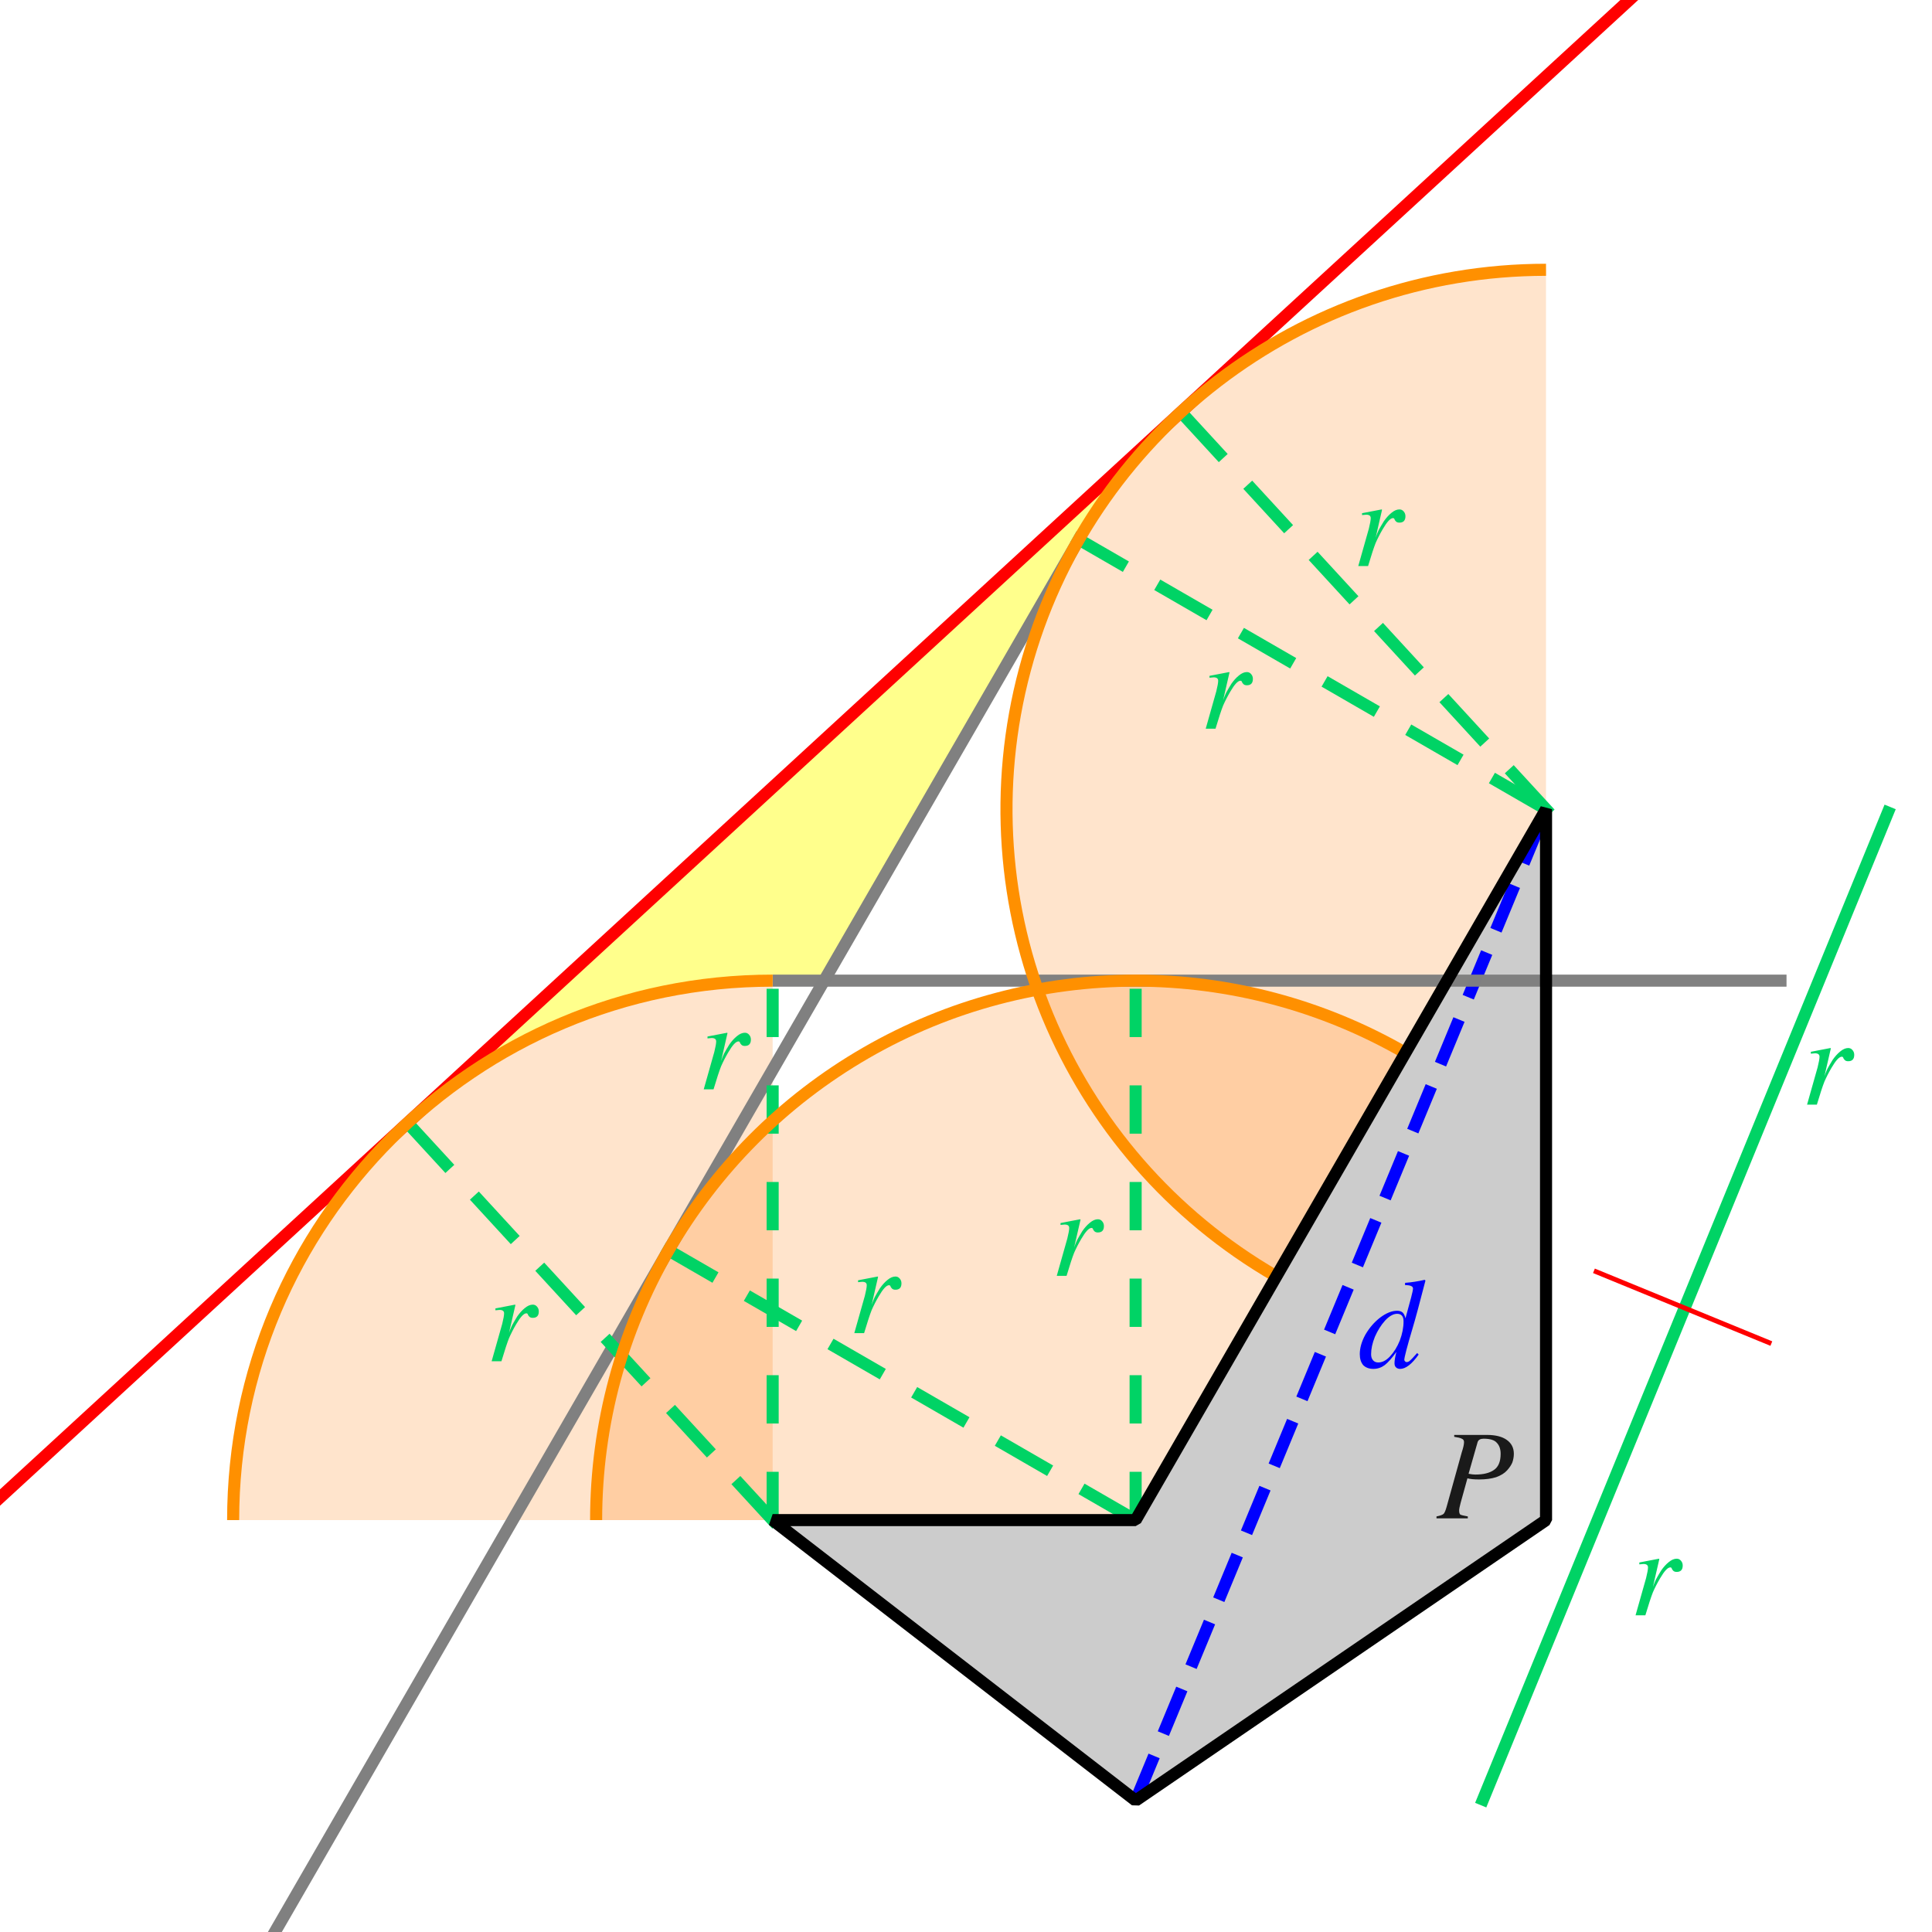
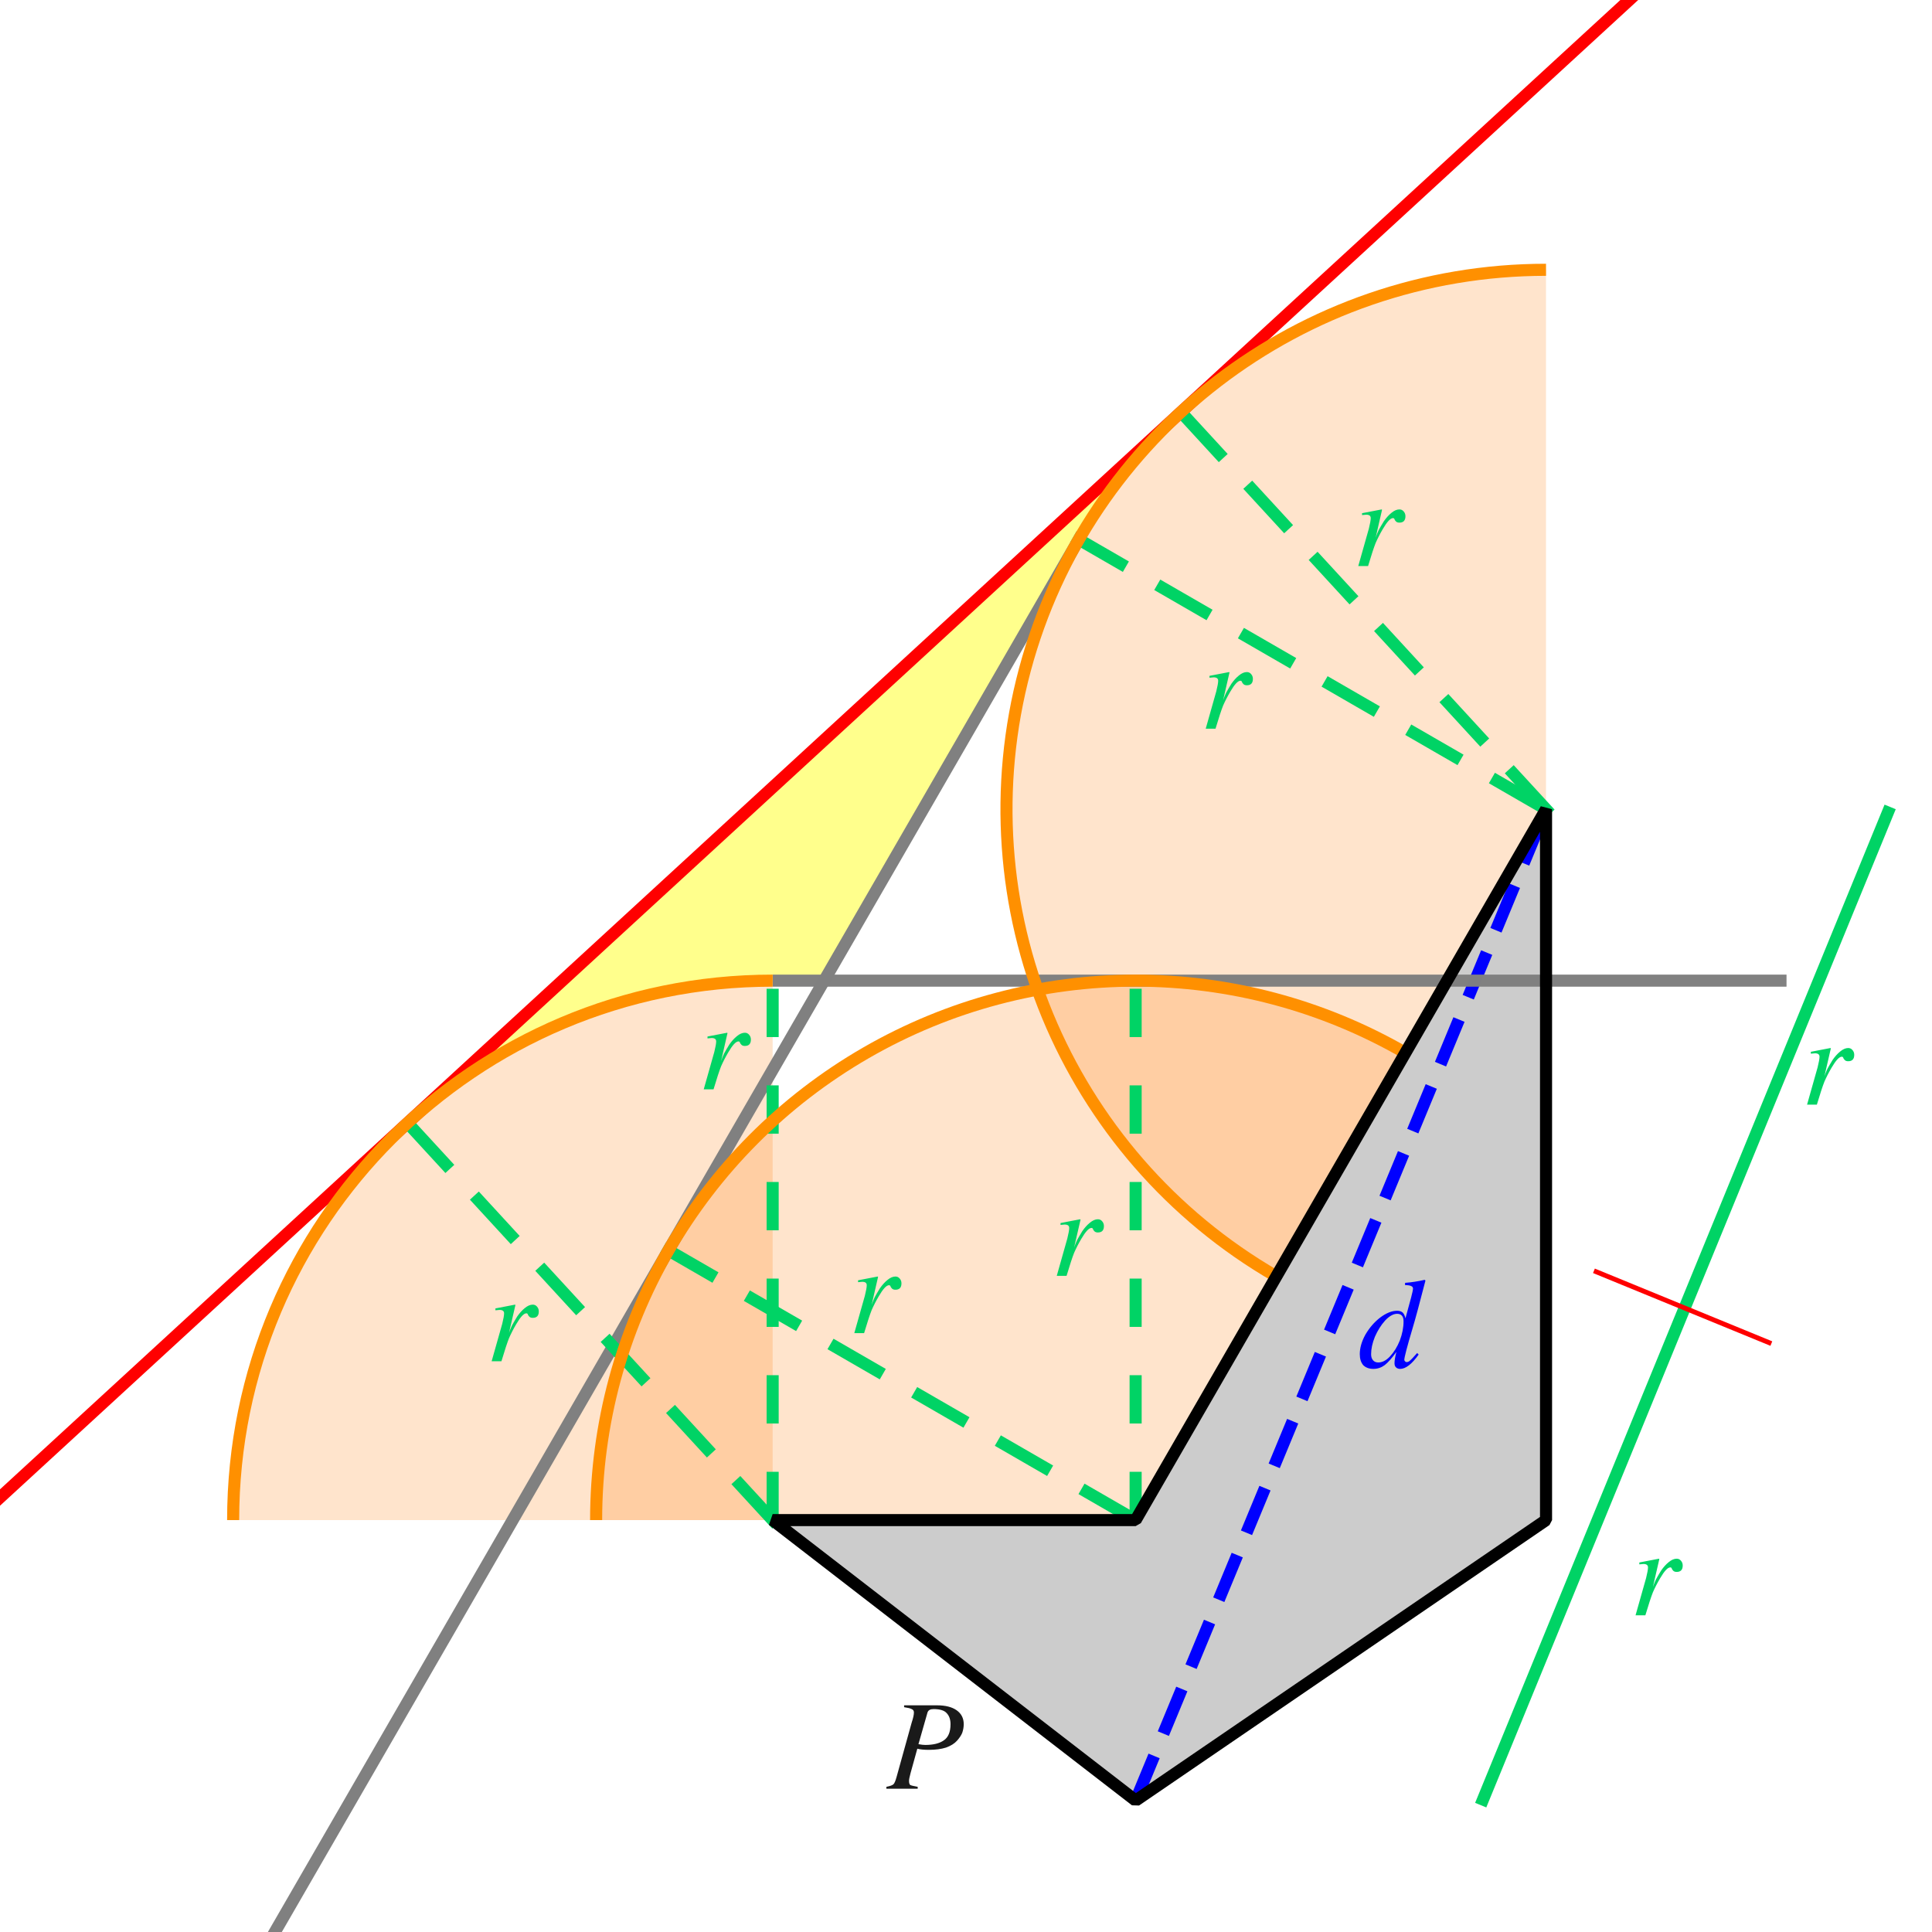
<svg xmlns="http://www.w3.org/2000/svg" width="79.994mm" height="79.994mm" viewBox="0 0 79.994 79.994" version="1.1" id="svg1">
  <defs id="defs1" />
  <g id="layer1" transform="translate(-210.1867,-56.57554)">
    <path style="fill:#cccccc;stroke:none;stroke-width:0.5;stroke-linecap:butt;stroke-linejoin:bevel;stroke-dasharray:none" d="m 242.178,119.515 h 15.029 l 16.993,-29.433 v 29.433 l -16.992,11.611 z" id="path43" />
    <path style="opacity:1;fill:#ffff8c;fill-opacity:1;stroke:#ffff8c;stroke-width:0.378;stroke-linecap:butt;stroke-linejoin:miter;stroke-dasharray:none;stroke-dashoffset:0;stroke-opacity:1" d="m 833.703,264.164 c 0.837,-0.858 95.125,-86.271 95.376,-86.128 0.269,0.154 0.34,2.853 -23.075,41.094 l -21.21,35.417 -4.421,0.003 c -8.734,0.006 -14.784,0.594 -21.372,2.048 -7.023,1.551 -12.721,4.002 -19.461,6.963 -3.806,1.672 -10.654,6.386 -5.837,0.603 z" id="path42" transform="matrix(0.2645833,0,0,0.2645833,10.00619,29.82996)" />
    <path style="opacity:1;fill:#ffdd55;fill-opacity:1;stroke:#ffdd55;stroke-width:0.062;stroke-linejoin:bevel;stroke-dasharray:none;stroke-dashoffset:0;stroke-opacity:1" d="m 271.482,208.049 1.542,-2.473 2.137,-1.876 c 1.134,-0.995 2.529,-3.037 2.92,-2.657 0.391,0.38 -0.696,1.37 -0.957,1.684 -1.827,2.201 -4.218,5.025 -5.964,7.327 -0.419,0.584 -1.403,2.335 -1.753,2.017 -0.633,-0.574 1.265,-2.953 2.075,-4.022 z" id="path25" transform="scale(0.2645833)" />
    <path style="opacity:1;fill:#ffdd55;fill-opacity:1;stroke:#ffdd55;stroke-width:0.28;stroke-linecap:square;stroke-linejoin:miter;stroke-dasharray:none;stroke-dashoffset:0;stroke-opacity:1" d="m 199.642,273.176 c 1.06,-1.04 69.384,-63.903 69.419,-63.868 0.025,0.025 -6.01,9.969 -12.022,20.288 l -10.931,18.761 -2.811,1.15 c -13.867,5.674 -26.411,12.252 -38.619,20.252 -2.664,1.746 -5.515,3.887 -5.036,3.417 z" id="path26" transform="scale(0.2645833)" />
    <path style="fill:#ff2b00;fill-opacity:0.128;stroke:none;stroke-width:0.5;stroke-linejoin:bevel;stroke-dasharray:none;stroke-dashoffset:0" id="circle4" d="M 59.854,91.48 A 59.132,59.132 0 0 1 118.986,32.348 v 59.132 z" />
    <path style="fill:#ff2800;fill-opacity:0.125;stroke:none;stroke-width:0.5;stroke-linejoin:bevel;stroke-dasharray:none;stroke-dashoffset:0" id="path2" d="M 42.632,121.046 A 59.132,59.132 0 0 1 101.765,61.914 v 59.132 z" />
    <path style="fill:#ff2800;fill-opacity:0.125;stroke:none;stroke-width:0.5;stroke-linejoin:bevel;stroke-dasharray:none;stroke-dashoffset:0" id="circle3" d="M 27.603,121.046 A 59.132,59.132 0 0 1 86.735,61.914 v 59.132 z" />
    <path id="path7" style="fill:none;stroke:#00ff00;stroke-width:0.5;stroke-linejoin:bevel;stroke-dasharray:none;stroke-dashoffset:0" d="M 118.758,91.613 67.662,62.113" />
    <path id="path8" style="fill:none;stroke:#00ff00;stroke-width:0.5;stroke-linejoin:bevel;stroke-dasharray:none;stroke-dashoffset:0" d="M 101.64,120.83 50.617,91.372" />
    <path id="path8-3" style="fill:none;stroke:#00ff00;stroke-width:0.5;stroke-linejoin:bevel;stroke-dasharray:none;stroke-dashoffset:0" d="M 86.736,121.046 35.713,91.588" />
    <path style="opacity:1;fill:none;fill-opacity:0.125;stroke:#00ff00;stroke-width:0.5;stroke-linejoin:bevel;stroke-dasharray:none;stroke-opacity:1" d="m 101.64,120.83 0.125,-58.916" id="path3" />
    <path style="opacity:1;fill:none;fill-opacity:0.125;stroke:#00ff00;stroke-width:0.5;stroke-linejoin:bevel;stroke-dasharray:none;stroke-opacity:1" d="M 86.736,121.046 86.735,61.914" id="path4" />
    <path style="fill:none;stroke:#0000ff;stroke-width:0.5;stroke-linejoin:bevel;stroke-dasharray:2, 1;stroke-dashoffset:0" d="M 101.765,132.658 118.758,91.613" id="path10" />
    <path style="fill:none;stroke:#000000;stroke-width:0.529;stroke-linejoin:bevel;stroke-dasharray:none" d="M 86.736,121.046 H 101.765 l 16.993,-29.433 v 29.433 l -16.992,11.611 z" id="path1" />
    <path style="fill:none;fill-opacity:0.128;stroke:#ff0000;stroke-width:0.5;stroke-linejoin:bevel;stroke-dasharray:none;stroke-dashoffset:0" id="path6" d="M 59.854,91.48 A 59.132,59.132 0 0 1 118.986,32.348" />
    <path style="fill:none;fill-opacity:0.125;stroke:#ff0000;stroke-width:0.5;stroke-linejoin:bevel;stroke-dasharray:none;stroke-dashoffset:0" id="path9" d="M 27.603,121.046 A 59.132,59.132 0 0 1 86.735,61.914" />
    <path style="fill:none;fill-opacity:0.125;stroke:#ff0000;stroke-width:0.5;stroke-linejoin:bevel;stroke-dasharray:none;stroke-dashoffset:0" id="path12" d="M 42.632,121.046 A 59.132,59.132 0 0 1 101.765,61.914" />
    <path style="opacity:1;fill:none;fill-opacity:0.125;stroke:#808080;stroke-width:0.5;stroke-linejoin:bevel;stroke-dasharray:none;stroke-dashoffset:0;stroke-opacity:1" d="M 88.544,26.037 29.284,127.759" id="path5" />
    <path style="opacity:1;fill:none;fill-opacity:0.125;stroke:#0000ff;stroke-width:0.5;stroke-linejoin:bevel;stroke-dasharray:none;stroke-dashoffset:0;stroke-opacity:1" d="M 114.765,15.047 11.763,109.719" id="path21" />
    <path style="fill:none;stroke:#0000ff;stroke-width:0.5;stroke-linejoin:bevel;stroke-dasharray:2, 1;stroke-dashoffset:0" d="m 78.306,149.361 -44.423,-0.002" id="path22" />
    <path id="path23" style="fill:none;stroke:#00ff00;stroke-width:0.5;stroke-linejoin:bevel;stroke-dasharray:none;stroke-dashoffset:0" d="M 101.64,120.83 50.617,91.372" />
    <path id="rect26" style="opacity:0;fill:#ffdd55;stroke:#ffdd55;stroke-width:0.073;stroke-linecap:square" d="M 10.043,29.867 H 124.126 V 143.95 H 10.043 Z" />
    <path style="fill:none;stroke:#0000ff;stroke-width:0.5;stroke-linejoin:bevel;stroke-dasharray:2, 1;stroke-dashoffset:0" d="m 33.632,194.033 0.002,-44.423" id="path28" />
    <ellipse style="opacity:1;fill:#ffdd55;fill-opacity:1;stroke:#00ffff;stroke-width:0.074;stroke-linecap:square;stroke-linejoin:miter;stroke-dasharray:none;stroke-dashoffset:0;stroke-opacity:1" id="path29" cx="55.969" cy="171.697" rx="22.337" ry="22.336" />
    <path style="fill:#ff7800;fill-opacity:0.2;stroke:none;stroke-width:0.5;stroke-linecap:square;stroke-linejoin:miter;stroke-dasharray:none;stroke-dashoffset:0;stroke-opacity:1" id="path29-1" d="M 219.84,119.515 A 22.337,22.336 0 0 1 242.178,97.179 V 119.515 Z" />
    <path style="fill:#ff7800;fill-opacity:0.2;stroke:none;stroke-width:0.5;stroke-linecap:square;stroke-linejoin:miter;stroke-dasharray:none;stroke-dashoffset:0;stroke-opacity:1" id="path29-1-6" d="m 234.869,119.515 a 22.337,22.336 0 0 1 11.169,-19.344 22.337,22.336 0 0 1 22.337,0 l -11.169,19.344 z" />
    <path style="fill:#ff7800;fill-opacity:0.2;stroke:none;stroke-width:0.5;stroke-linecap:square;stroke-linejoin:miter;stroke-dasharray:none;stroke-dashoffset:0;stroke-opacity:1" id="path29-1-1" d="m 263.031,109.426 a 22.337,22.336 0 0 1 -10.408,-25.125 22.337,22.336 0 0 1 21.576,-16.555 v 22.336 z" />
    <ellipse style="fill:#ff2b00;fill-opacity:0.2;stroke:#00ffff;stroke-width:0.074;stroke-linecap:square;stroke-linejoin:miter;stroke-dasharray:none;stroke-dashoffset:0;stroke-opacity:1" id="path29-1-0" cx="235.866" cy="180.86" rx="22.337" ry="22.336" />
    <path style="opacity:1;fill:#ff2b00;fill-opacity:0.2;stroke:#00ff00;stroke-width:0.5;stroke-linecap:square;stroke-linejoin:miter;stroke-dasharray:none;stroke-dashoffset:0;stroke-opacity:1" d="m 268.412,151.841 h 22.337" id="path30" />
    <path style="fill:#ff2b00;fill-opacity:0.2;stroke:#00d365;stroke-width:0.5;stroke-linecap:square;stroke-linejoin:miter;stroke-dasharray:2, 2;stroke-dashoffset:0;stroke-opacity:1" d="m 237.862,108.347 19.345,11.169" id="path30-6" />
    <path style="fill:#ff2b00;fill-opacity:0.2;stroke:#00d365;stroke-width:0.5;stroke-linecap:square;stroke-linejoin:miter;stroke-dasharray:2, 2;stroke-dashoffset:0;stroke-opacity:1" d="m 254.855,78.914 19.345,11.169" id="path30-6-8" />
    <path id="path31" style="opacity:1;fill:none;fill-opacity:0.2;stroke:#808080;stroke-width:0.5;stroke-linecap:square;stroke-linejoin:miter;stroke-dasharray:none;stroke-dashoffset:0;stroke-opacity:1" d="M 254.855,78.914 220.829,137.848" />
    <path style="opacity:1;fill:none;fill-opacity:0.2;stroke:#ff0000;stroke-width:0.5;stroke-linecap:square;stroke-linejoin:miter;stroke-dasharray:none;stroke-dashoffset:0;stroke-opacity:1" d="M 281.852,52.71 204.387,123.911" id="path33" />
    <path id="path35" style="fill:none;fill-opacity:0.2;stroke:#00d365;stroke-width:0.5;stroke-linecap:square;stroke-linejoin:miter;stroke-dasharray:2, 2;stroke-dashoffset:0;stroke-opacity:1" d="M 242.178,119.515 227.062,103.07" />
    <path id="path35-4" style="fill:none;fill-opacity:0.2;stroke:#00d365;stroke-width:0.5;stroke-linecap:square;stroke-linejoin:miter;stroke-dasharray:2, 2;stroke-dashoffset:0;stroke-opacity:1" d="M 274.2,90.082 259.084,73.637" />
    <path style="fill:none;stroke:#0000ff;stroke-width:0.5;stroke-linejoin:bevel;stroke-dasharray:2, 1;stroke-dashoffset:0" d="M 257.207,131.127 274.2,90.082" id="path10-0" />
    <path style="opacity:1;fill:none;fill-opacity:0.2;stroke:#00d365;stroke-width:0.5;stroke-linecap:butt;stroke-linejoin:miter;stroke-dasharray:2, 2;stroke-dashoffset:0;stroke-opacity:1" d="m 257.207,119.515 1e-5,-22.336" id="path36" />
    <path style="fill:none;fill-opacity:0.2;stroke:#00d365;stroke-width:0.5;stroke-linecap:butt;stroke-linejoin:miter;stroke-dasharray:2, 2;stroke-dashoffset:0;stroke-opacity:1" d="m 242.178,119.515 1e-5,-22.336" id="path36-7" />
    <path id="path38" style="opacity:1;fill:none;fill-opacity:0.2;stroke:#808080;stroke-width:0.5;stroke-linecap:butt;stroke-linejoin:miter;stroke-dasharray:none;stroke-dashoffset:0;stroke-opacity:0.988" d="M 284.157,97.179 H 242.178" />
    <path style="fill:none;fill-opacity:0.2;stroke:#ff9000;stroke-width:0.5;stroke-linecap:butt;stroke-linejoin:miter;stroke-dasharray:none;stroke-dashoffset:0;stroke-opacity:1" id="path39" d="M 219.84,119.515 A 22.337,22.336 0 0 1 242.178,97.179" />
    <path style="fill:none;fill-opacity:0.2;stroke:#ff9000;stroke-width:0.5;stroke-linecap:butt;stroke-linejoin:miter;stroke-dasharray:none;stroke-dashoffset:0;stroke-opacity:1" id="path40" d="m 234.869,119.515 a 22.337,22.336 0 0 1 11.169,-19.344 22.337,22.336 0 0 1 22.337,0" />
    <path style="fill:none;fill-opacity:0.2;stroke:#ff9000;stroke-width:0.5;stroke-linecap:butt;stroke-linejoin:miter;stroke-dasharray:none;stroke-dashoffset:0;stroke-opacity:1" id="path41" d="m 263.031,109.426 a 22.337,22.336 0 0 1 -10.408,-25.125 22.337,22.336 0 0 1 21.576,-16.555" />
    <path style="fill:none;stroke:#000000;stroke-width:0.5;stroke-linecap:butt;stroke-linejoin:bevel;stroke-dasharray:none" d="m 242.178,119.515 h 15.029 l 16.993,-29.433 v 29.433 l -16.992,11.611 z" id="path1-9" />
-     <text xml:space="preserve" style="font-style:italic;font-variant:normal;font-weight:normal;font-stretch:normal;font-size:5.292px;font-family:FreeSerif;-inkscape-font-specification:'FreeSerif, Italic';font-variant-ligatures:normal;font-variant-caps:normal;font-variant-numeric:normal;font-variant-east-asian:normal;text-align:start;writing-mode:lr-tb;direction:ltr;text-anchor:start;opacity:1;fill:#1a1a1a;fill-opacity:1;stroke:none;stroke-width:0.196;stroke-linecap:square;stroke-linejoin:miter;stroke-dasharray:none;stroke-dashoffset:0;stroke-opacity:1" x="269.663" y="119.44" id="text43">
-       <tspan id="tspan43" style="font-style:italic;font-variant:normal;font-weight:normal;font-stretch:normal;font-size:5.292px;font-family:FreeSerif;-inkscape-font-specification:'FreeSerif, Italic';font-variant-ligatures:normal;font-variant-caps:normal;font-variant-numeric:normal;font-variant-east-asian:normal;fill:#1a1a1a;stroke-width:0.196" x="269.663" y="119.44">P</tspan>
+     <text xml:space="preserve" style="font-style:italic;font-variant:normal;font-weight:normal;font-stretch:normal;font-size:5.292px;font-family:FreeSerif;-inkscape-font-specification:'FreeSerif, Italic';font-variant-ligatures:normal;font-variant-caps:normal;font-variant-numeric:normal;font-variant-east-asian:normal;text-align:start;writing-mode:lr-tb;direction:ltr;text-anchor:start;opacity:1;fill:#1a1a1a;fill-opacity:1;stroke:none;stroke-width:0.196;stroke-linecap:square;stroke-linejoin:miter;stroke-dasharray:none;stroke-dashoffset:0;stroke-opacity:1" x="246.888" y="130.635" id="text43">
+       <tspan id="tspan43" style="font-style:italic;font-variant:normal;font-weight:normal;font-stretch:normal;font-size:5.292px;font-family:FreeSerif;-inkscape-font-specification:'FreeSerif, Italic';font-variant-ligatures:normal;font-variant-caps:normal;font-variant-numeric:normal;font-variant-east-asian:normal;fill:#1a1a1a;stroke-width:0.196" x="246.888" y="130.635">P</tspan>
    </text>
    <text xml:space="preserve" style="font-style:italic;font-variant:normal;font-weight:normal;font-stretch:normal;font-size:5.292px;font-family:FreeSerif;-inkscape-font-specification:'FreeSerif, Italic';font-variant-ligatures:normal;font-variant-caps:normal;font-variant-numeric:normal;font-variant-east-asian:normal;text-align:start;writing-mode:lr-tb;direction:ltr;text-anchor:start;opacity:1;fill:#00d365;fill-opacity:1;stroke:none;stroke-width:0.196;stroke-linecap:square;stroke-linejoin:miter;stroke-dasharray:none;stroke-dashoffset:0;stroke-opacity:1" x="230.449" y="112.938" id="text44">
      <tspan id="tspan44" style="font-style:italic;font-variant:normal;font-weight:normal;font-stretch:normal;font-size:5.292px;font-family:FreeSerif;-inkscape-font-specification:'FreeSerif, Italic';font-variant-ligatures:normal;font-variant-caps:normal;font-variant-numeric:normal;font-variant-east-asian:normal;fill:#00d365;fill-opacity:1;stroke-width:0.196" x="230.449" y="112.938">r</tspan>
      <tspan style="font-style:italic;font-variant:normal;font-weight:normal;font-stretch:normal;font-size:5.292px;font-family:FreeSerif;-inkscape-font-specification:'FreeSerif, Italic';font-variant-ligatures:normal;font-variant-caps:normal;font-variant-numeric:normal;font-variant-east-asian:normal;fill:#00d365;fill-opacity:1;stroke-width:0.196" x="230.449" y="119.553" id="tspan45" />
    </text>
    <text xml:space="preserve" style="font-style:italic;font-variant:normal;font-weight:normal;font-stretch:normal;font-size:5.292px;font-family:FreeSerif;-inkscape-font-specification:'FreeSerif, Italic';font-variant-ligatures:normal;font-variant-caps:normal;font-variant-numeric:normal;font-variant-east-asian:normal;text-align:start;writing-mode:lr-tb;direction:ltr;text-anchor:start;fill:#00d365;fill-opacity:1;stroke:none;stroke-width:0.196;stroke-linecap:square;stroke-linejoin:miter;stroke-dasharray:none;stroke-dashoffset:0;stroke-opacity:1" x="239.229" y="101.68" id="text44-3">
      <tspan id="tspan44-8" style="font-style:italic;font-variant:normal;font-weight:normal;font-stretch:normal;font-size:5.292px;font-family:FreeSerif;-inkscape-font-specification:'FreeSerif, Italic';font-variant-ligatures:normal;font-variant-caps:normal;font-variant-numeric:normal;font-variant-east-asian:normal;fill:#00d365;fill-opacity:1;stroke-width:0.196" x="239.229" y="101.68">r</tspan>
      <tspan style="font-style:italic;font-variant:normal;font-weight:normal;font-stretch:normal;font-size:5.292px;font-family:FreeSerif;-inkscape-font-specification:'FreeSerif, Italic';font-variant-ligatures:normal;font-variant-caps:normal;font-variant-numeric:normal;font-variant-east-asian:normal;fill:#00d365;fill-opacity:1;stroke-width:0.196" x="239.229" y="108.295" id="tspan45-6" />
    </text>
    <text xml:space="preserve" style="font-style:italic;font-variant:normal;font-weight:normal;font-stretch:normal;font-size:5.292px;font-family:FreeSerif;-inkscape-font-specification:'FreeSerif, Italic';font-variant-ligatures:normal;font-variant-caps:normal;font-variant-numeric:normal;font-variant-east-asian:normal;text-align:start;writing-mode:lr-tb;direction:ltr;text-anchor:start;fill:#00d365;fill-opacity:1;stroke:none;stroke-width:0.196;stroke-linecap:square;stroke-linejoin:miter;stroke-dasharray:none;stroke-dashoffset:0;stroke-opacity:1" x="245.466" y="111.771" id="text44-8">
      <tspan id="tspan44-9" style="font-style:italic;font-variant:normal;font-weight:normal;font-stretch:normal;font-size:5.292px;font-family:FreeSerif;-inkscape-font-specification:'FreeSerif, Italic';font-variant-ligatures:normal;font-variant-caps:normal;font-variant-numeric:normal;font-variant-east-asian:normal;fill:#00d365;fill-opacity:1;stroke-width:0.196" x="245.466" y="111.771">r</tspan>
      <tspan style="font-style:italic;font-variant:normal;font-weight:normal;font-stretch:normal;font-size:5.292px;font-family:FreeSerif;-inkscape-font-specification:'FreeSerif, Italic';font-variant-ligatures:normal;font-variant-caps:normal;font-variant-numeric:normal;font-variant-east-asian:normal;fill:#00d365;fill-opacity:1;stroke-width:0.196" x="245.466" y="118.386" id="tspan45-7" />
    </text>
    <text xml:space="preserve" style="font-style:italic;font-variant:normal;font-weight:normal;font-stretch:normal;font-size:5.292px;font-family:FreeSerif;-inkscape-font-specification:'FreeSerif, Italic';font-variant-ligatures:normal;font-variant-caps:normal;font-variant-numeric:normal;font-variant-east-asian:normal;text-align:start;writing-mode:lr-tb;direction:ltr;text-anchor:start;fill:#00d365;fill-opacity:1;stroke:none;stroke-width:0.196;stroke-linecap:square;stroke-linejoin:miter;stroke-dasharray:none;stroke-dashoffset:0;stroke-opacity:1" x="253.846" y="109.402" id="text44-0">
      <tspan id="tspan44-3" style="font-style:italic;font-variant:normal;font-weight:normal;font-stretch:normal;font-size:5.292px;font-family:FreeSerif;-inkscape-font-specification:'FreeSerif, Italic';font-variant-ligatures:normal;font-variant-caps:normal;font-variant-numeric:normal;font-variant-east-asian:normal;fill:#00d365;fill-opacity:1;stroke-width:0.196" x="253.846" y="109.402">r</tspan>
      <tspan style="font-style:italic;font-variant:normal;font-weight:normal;font-stretch:normal;font-size:5.292px;font-family:FreeSerif;-inkscape-font-specification:'FreeSerif, Italic';font-variant-ligatures:normal;font-variant-caps:normal;font-variant-numeric:normal;font-variant-east-asian:normal;fill:#00d365;fill-opacity:1;stroke-width:0.196" x="253.846" y="116.016" id="tspan45-0" />
    </text>
    <text xml:space="preserve" style="font-style:italic;font-variant:normal;font-weight:normal;font-stretch:normal;font-size:5.292px;font-family:FreeSerif;-inkscape-font-specification:'FreeSerif, Italic';font-variant-ligatures:normal;font-variant-caps:normal;font-variant-numeric:normal;font-variant-east-asian:normal;text-align:start;writing-mode:lr-tb;direction:ltr;text-anchor:start;fill:#00d365;fill-opacity:1;stroke:none;stroke-width:0.196;stroke-linecap:square;stroke-linejoin:miter;stroke-dasharray:none;stroke-dashoffset:0;stroke-opacity:1" x="277.813" y="123.455" id="text44-0-0">
      <tspan id="tspan44-3-5" style="font-style:italic;font-variant:normal;font-weight:normal;font-stretch:normal;font-size:5.292px;font-family:FreeSerif;-inkscape-font-specification:'FreeSerif, Italic';font-variant-ligatures:normal;font-variant-caps:normal;font-variant-numeric:normal;font-variant-east-asian:normal;fill:#00d365;fill-opacity:1;stroke-width:0.196" x="277.813" y="123.455">r</tspan>
      <tspan style="font-style:italic;font-variant:normal;font-weight:normal;font-stretch:normal;font-size:5.292px;font-family:FreeSerif;-inkscape-font-specification:'FreeSerif, Italic';font-variant-ligatures:normal;font-variant-caps:normal;font-variant-numeric:normal;font-variant-east-asian:normal;fill:#00d365;fill-opacity:1;stroke-width:0.196" x="277.813" y="130.069" id="tspan45-0-1" />
    </text>
    <text xml:space="preserve" style="font-style:italic;font-variant:normal;font-weight:normal;font-stretch:normal;font-size:5.292px;font-family:FreeSerif;-inkscape-font-specification:'FreeSerif, Italic';font-variant-ligatures:normal;font-variant-caps:normal;font-variant-numeric:normal;font-variant-east-asian:normal;text-align:start;writing-mode:lr-tb;direction:ltr;text-anchor:start;fill:#0000ff;fill-opacity:1;stroke:none;stroke-width:0.196;stroke-linecap:square;stroke-linejoin:miter;stroke-dasharray:none;stroke-dashoffset:0;stroke-opacity:1" x="266.393" y="113.189" id="text44-0-0-8">
      <tspan style="font-style:italic;font-variant:normal;font-weight:normal;font-stretch:normal;font-size:5.292px;font-family:FreeSerif;-inkscape-font-specification:'FreeSerif, Italic';font-variant-ligatures:normal;font-variant-caps:normal;font-variant-numeric:normal;font-variant-east-asian:normal;fill:#0000ff;fill-opacity:1;stroke-width:0.196" x="266.393" y="113.189" id="tspan47">d</tspan>
      <tspan style="font-style:italic;font-variant:normal;font-weight:normal;font-stretch:normal;font-size:5.292px;font-family:FreeSerif;-inkscape-font-specification:'FreeSerif, Italic';font-variant-ligatures:normal;font-variant-caps:normal;font-variant-numeric:normal;font-variant-east-asian:normal;fill:#0000ff;fill-opacity:1;stroke-width:0.196" x="266.393" y="119.804" id="tspan45-0-1-7" />
    </text>
    <text xml:space="preserve" style="font-style:italic;font-variant:normal;font-weight:normal;font-stretch:normal;font-size:5.292px;font-family:FreeSerif;-inkscape-font-specification:'FreeSerif, Italic';font-variant-ligatures:normal;font-variant-caps:normal;font-variant-numeric:normal;font-variant-east-asian:normal;text-align:start;writing-mode:lr-tb;direction:ltr;text-anchor:start;fill:#00d365;fill-opacity:1;stroke:none;stroke-width:0.196;stroke-linecap:square;stroke-linejoin:miter;stroke-dasharray:none;stroke-dashoffset:0;stroke-opacity:1" x="284.913" y="102.311" id="text44-0-06">
      <tspan id="tspan44-3-4" style="font-style:italic;font-variant:normal;font-weight:normal;font-stretch:normal;font-size:5.292px;font-family:FreeSerif;-inkscape-font-specification:'FreeSerif, Italic';font-variant-ligatures:normal;font-variant-caps:normal;font-variant-numeric:normal;font-variant-east-asian:normal;fill:#00d365;fill-opacity:1;stroke-width:0.196" x="284.913" y="102.311">r</tspan>
      <tspan style="font-style:italic;font-variant:normal;font-weight:normal;font-stretch:normal;font-size:5.292px;font-family:FreeSerif;-inkscape-font-specification:'FreeSerif, Italic';font-variant-ligatures:normal;font-variant-caps:normal;font-variant-numeric:normal;font-variant-east-asian:normal;fill:#00d365;fill-opacity:1;stroke-width:0.196" x="284.913" y="108.925" id="tspan45-0-6" />
    </text>
    <text xml:space="preserve" style="font-style:italic;font-variant:normal;font-weight:normal;font-stretch:normal;font-size:5.292px;font-family:FreeSerif;-inkscape-font-specification:'FreeSerif, Italic';font-variant-ligatures:normal;font-variant-caps:normal;font-variant-numeric:normal;font-variant-east-asian:normal;text-align:start;writing-mode:lr-tb;direction:ltr;text-anchor:start;fill:#00d365;fill-opacity:1;stroke:none;stroke-width:0.196;stroke-linecap:square;stroke-linejoin:miter;stroke-dasharray:none;stroke-dashoffset:0;stroke-opacity:1" x="260.017" y="86.747" id="text44-05">
      <tspan id="tspan44-94" style="font-style:italic;font-variant:normal;font-weight:normal;font-stretch:normal;font-size:5.292px;font-family:FreeSerif;-inkscape-font-specification:'FreeSerif, Italic';font-variant-ligatures:normal;font-variant-caps:normal;font-variant-numeric:normal;font-variant-east-asian:normal;fill:#00d365;fill-opacity:1;stroke-width:0.196" x="260.017" y="86.747">r</tspan>
      <tspan style="font-style:italic;font-variant:normal;font-weight:normal;font-stretch:normal;font-size:5.292px;font-family:FreeSerif;-inkscape-font-specification:'FreeSerif, Italic';font-variant-ligatures:normal;font-variant-caps:normal;font-variant-numeric:normal;font-variant-east-asian:normal;fill:#00d365;fill-opacity:1;stroke-width:0.196" x="260.017" y="93.362" id="tspan45-69" />
    </text>
    <text xml:space="preserve" style="font-style:italic;font-variant:normal;font-weight:normal;font-stretch:normal;font-size:5.292px;font-family:FreeSerif;-inkscape-font-specification:'FreeSerif, Italic';font-variant-ligatures:normal;font-variant-caps:normal;font-variant-numeric:normal;font-variant-east-asian:normal;text-align:start;writing-mode:lr-tb;direction:ltr;text-anchor:start;fill:#00d365;fill-opacity:1;stroke:none;stroke-width:0.196;stroke-linecap:square;stroke-linejoin:miter;stroke-dasharray:none;stroke-dashoffset:0;stroke-opacity:1" x="266.333" y="80.009" id="text44-7">
      <tspan id="tspan44-5" style="font-style:italic;font-variant:normal;font-weight:normal;font-stretch:normal;font-size:5.292px;font-family:FreeSerif;-inkscape-font-specification:'FreeSerif, Italic';font-variant-ligatures:normal;font-variant-caps:normal;font-variant-numeric:normal;font-variant-east-asian:normal;fill:#00d365;fill-opacity:1;stroke-width:0.196" x="266.333" y="80.009">r</tspan>
      <tspan style="font-style:italic;font-variant:normal;font-weight:normal;font-stretch:normal;font-size:5.292px;font-family:FreeSerif;-inkscape-font-specification:'FreeSerif, Italic';font-variant-ligatures:normal;font-variant-caps:normal;font-variant-numeric:normal;font-variant-east-asian:normal;fill:#00d365;fill-opacity:1;stroke-width:0.196" x="266.333" y="86.624" id="tspan45-4" />
    </text>
    <path style="fill:none;fill-opacity:0.2;stroke:#00d365;stroke-width:0.5;stroke-linecap:butt;stroke-linejoin:miter;stroke-dasharray:none;stroke-dashoffset:0;stroke-opacity:1" d="M 271.495,131.317 288.448,89.986" id="path36-9" />
    <path style="opacity:1;fill:none;fill-opacity:1;stroke:#ff0000;stroke-width:0.2;stroke-linecap:square;stroke-linejoin:miter;stroke-dasharray:none;stroke-dashoffset:0;stroke-opacity:1" d="m 276.276,109.231 7.16,2.937" id="path46" />
  </g>
</svg>
